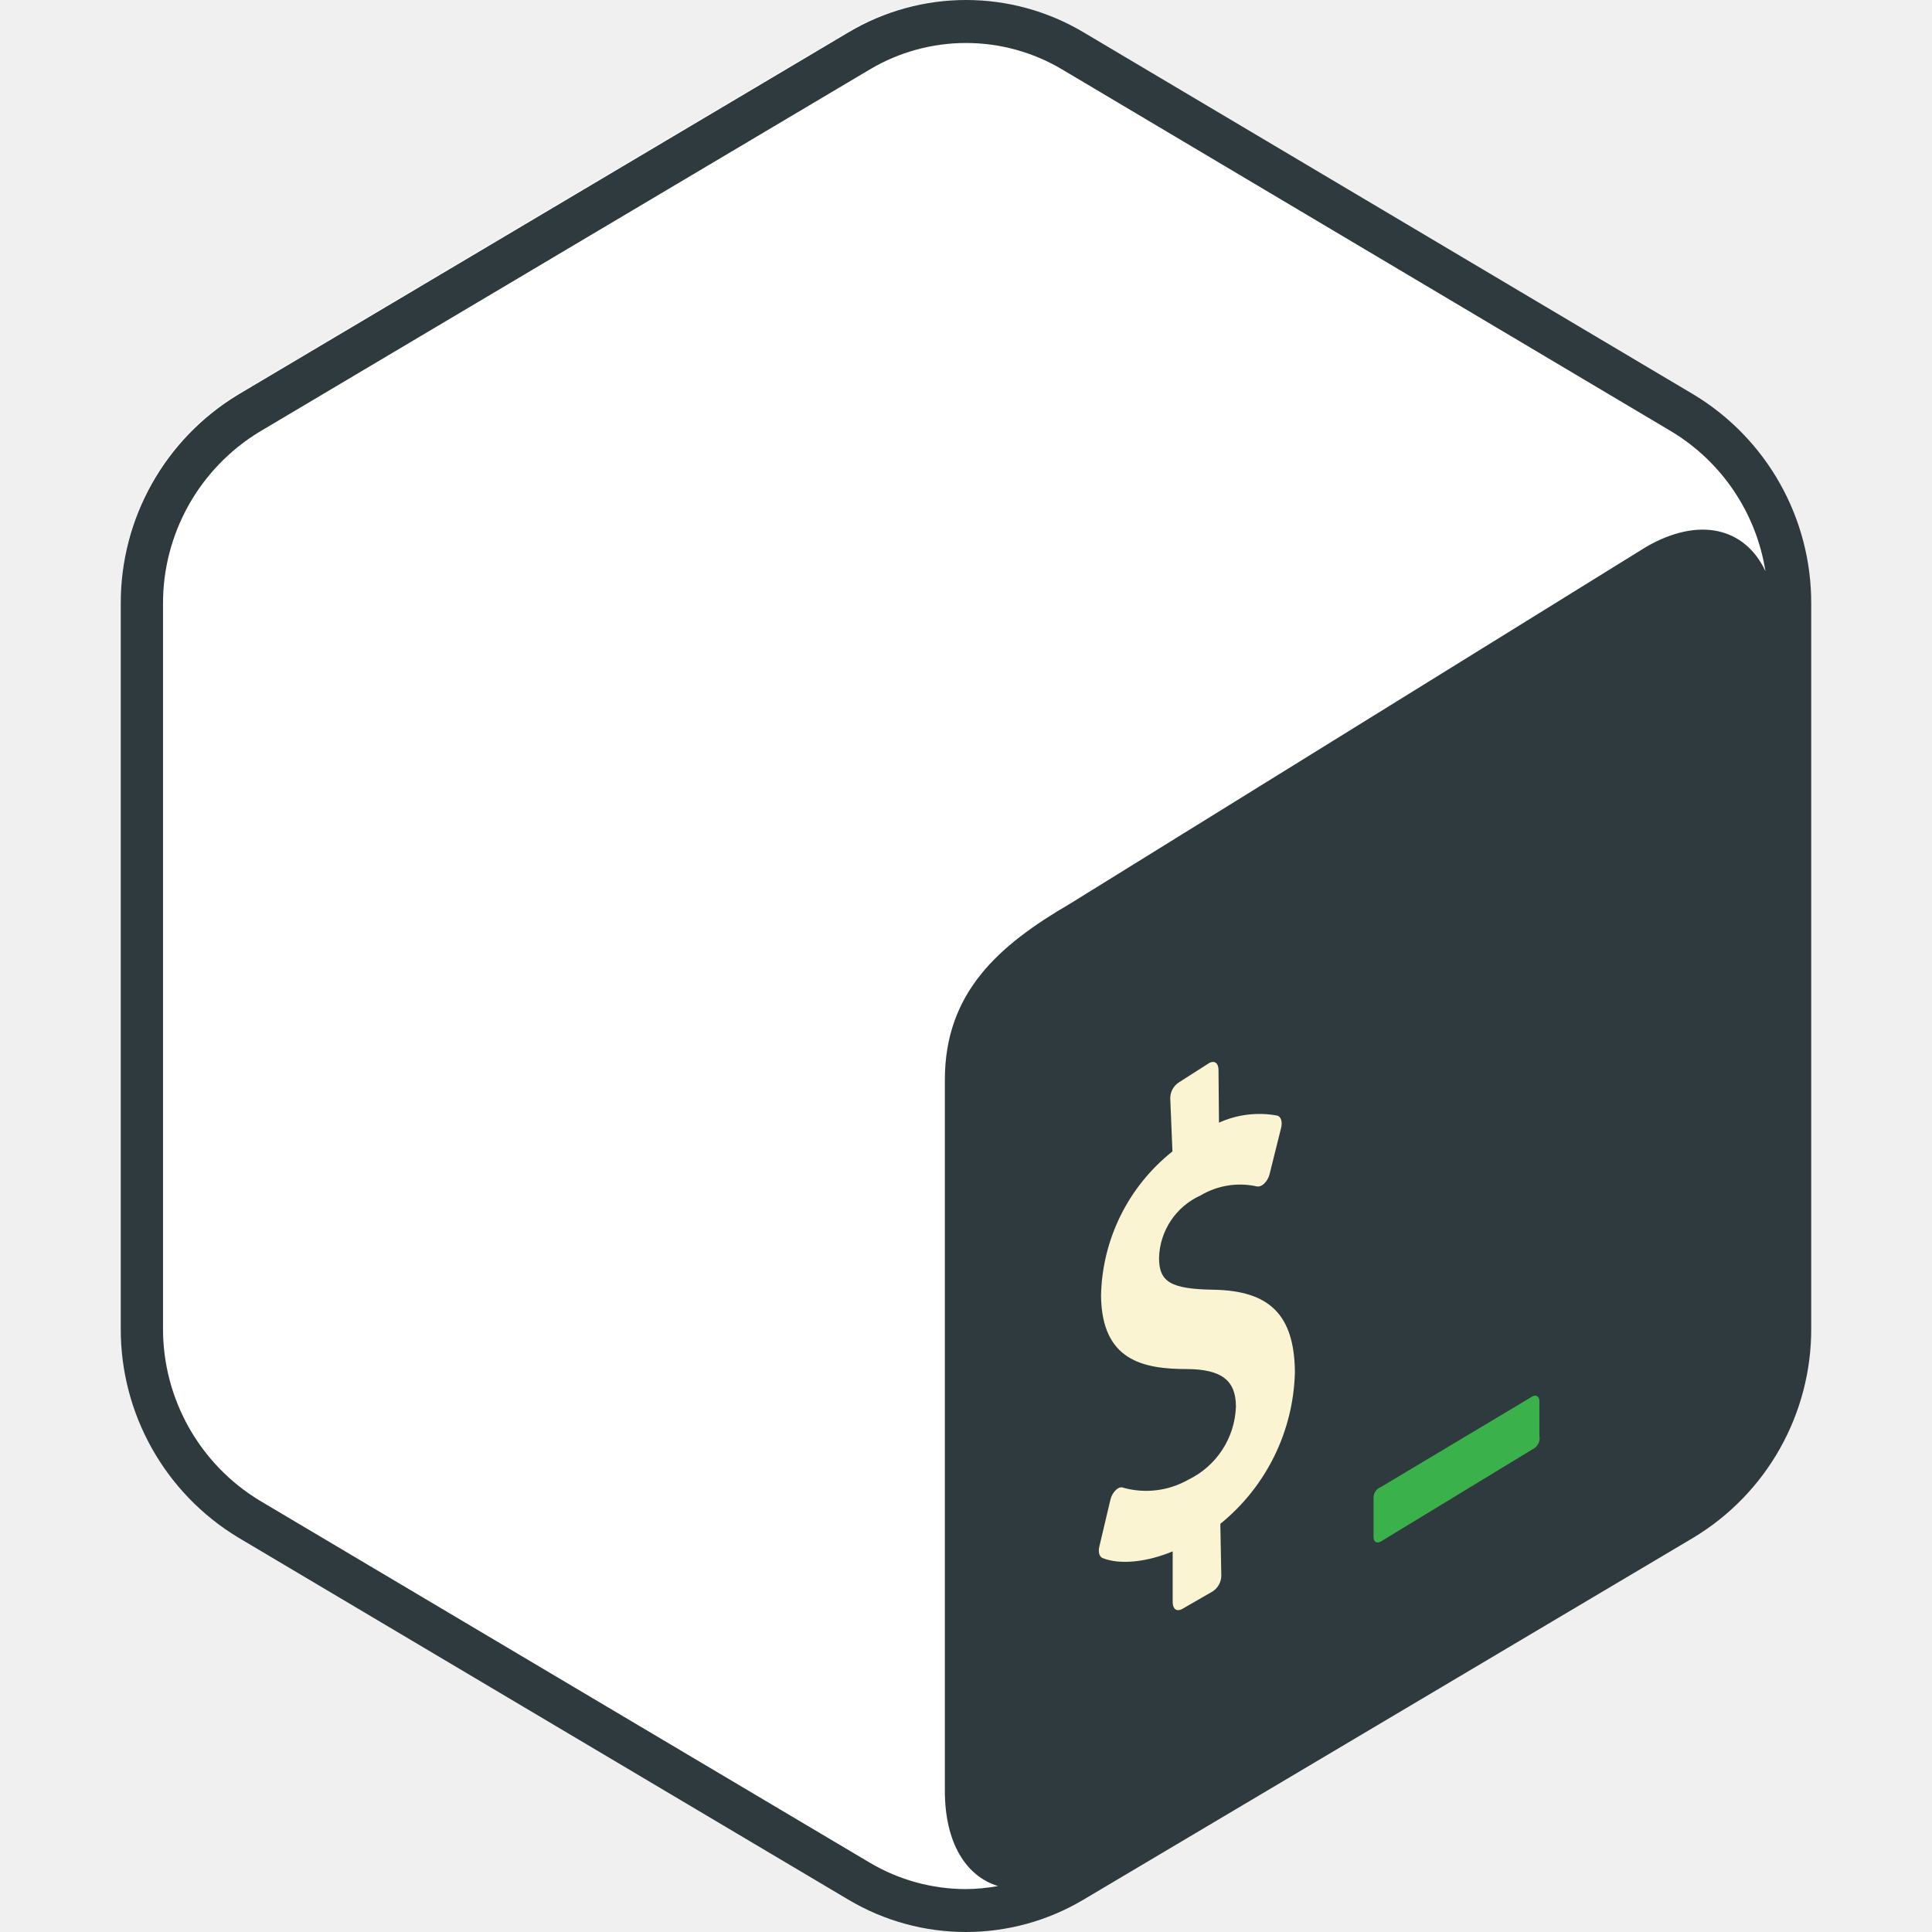
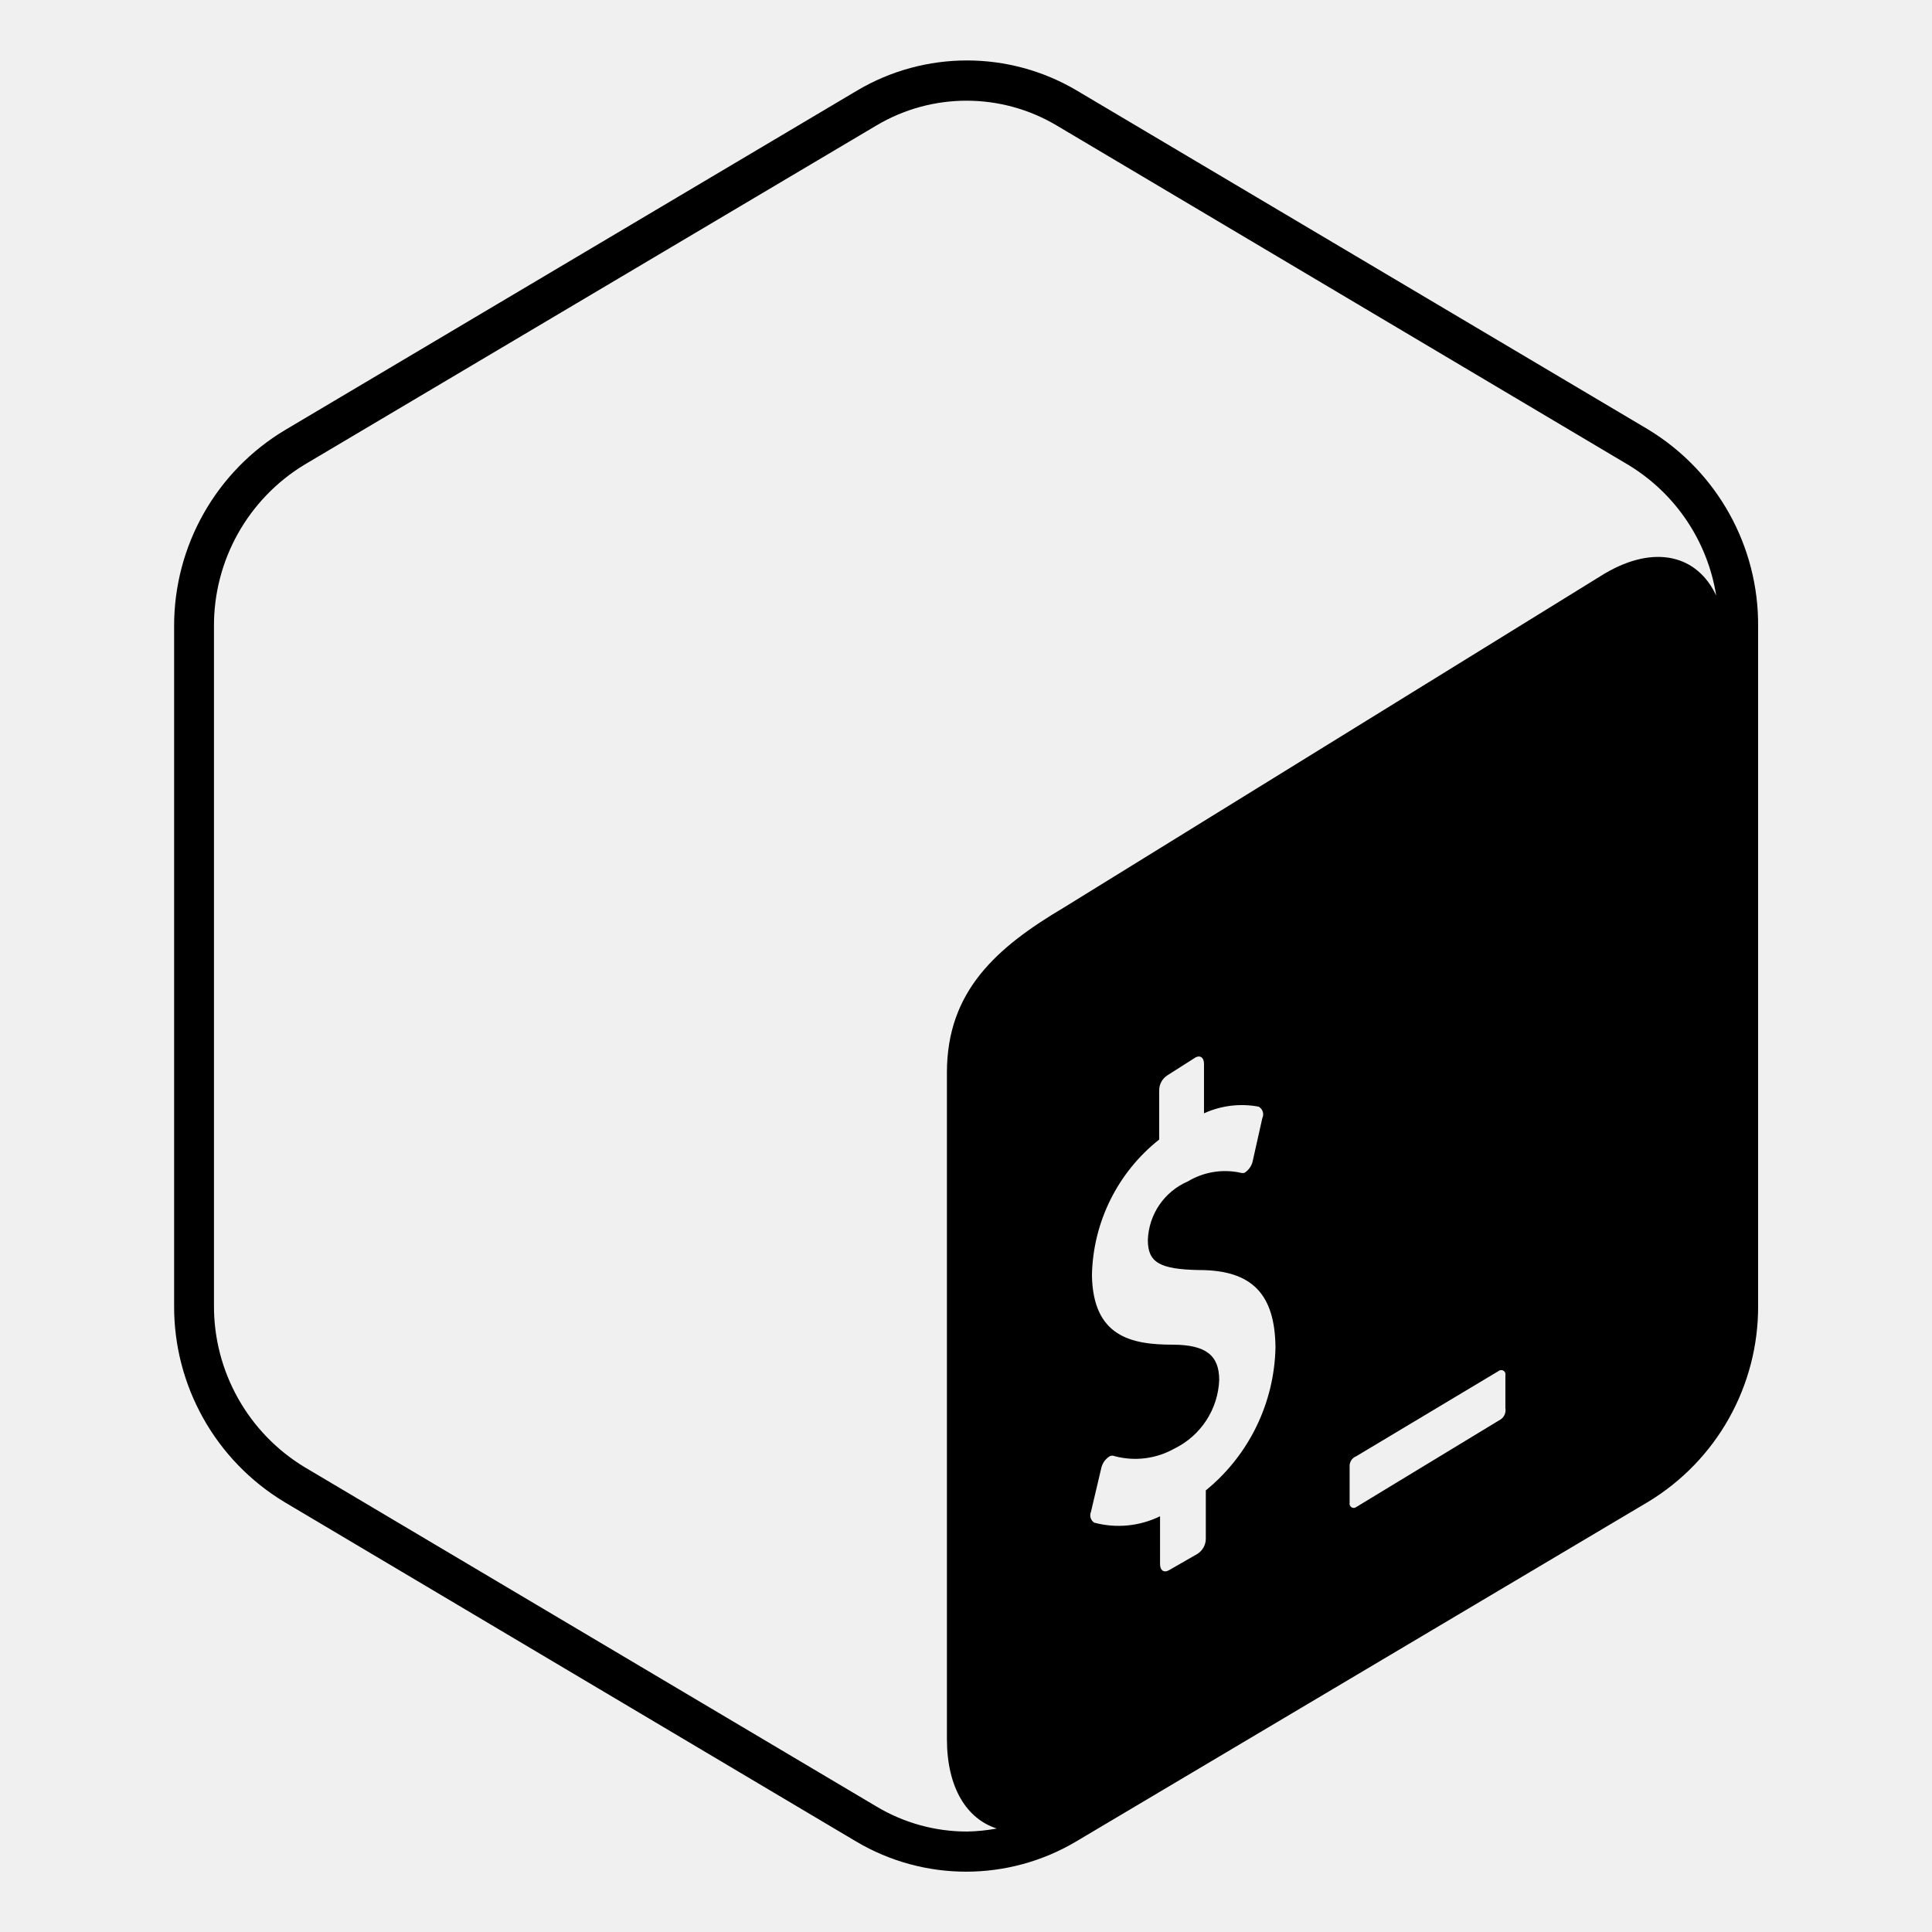
- <svg xmlns="http://www.w3.org/2000/svg" width="800px" height="800px" viewBox="-16 0 256 256" version="1.1" preserveAspectRatio="xMidYMid">
-   <g>
-     <path d="M207.953,52.162 L127.317,4.287 C117.733,-1.429 105.787,-1.429 96.203,4.287 L15.55,52.162 C5.849,58.014 -0.058,68.54 0,79.869 L0,175.603 C-0.052,186.927 5.854,197.445 15.55,203.294 L96.186,251.153 C105.771,256.865 117.716,256.865 127.301,251.153 L207.937,203.294 C217.645,197.446 223.558,186.92 223.503,175.587 L223.503,79.869 C223.562,68.54 217.655,58.014 207.953,52.162 Z" fill="#FFFFFF">
- 
- </path>
-     <path d="M208.412,52.277 L127.598,4.296 C117.992,-1.432 106.02,-1.432 96.414,4.296 L15.584,52.277 C5.862,58.142 -0.058,68.69 0,80.045 L0,175.99 C-0.052,187.339 5.867,197.88 15.584,203.742 L96.398,251.706 C106.004,257.431 117.975,257.431 127.581,251.706 L208.395,203.742 C218.124,197.881 224.051,187.332 223.995,175.973 L223.995,80.045 C224.054,68.69 218.134,58.142 208.412,52.277 Z M99.23,246.803 L18.416,198.839 C10.43,194 5.566,185.328 5.6,175.99 L5.6,80.045 C5.563,70.707 10.428,62.033 18.416,57.196 L99.23,9.216 C107.095,4.524 116.901,4.524 124.766,9.216 L205.515,57.196 C212.172,61.228 216.713,67.989 217.927,75.676 C215.24,69.964 209.204,68.394 202.165,72.44 L125.769,119.756 C116.238,125.307 109.215,131.57 109.198,143.059 L109.198,237.272 C109.198,244.149 111.966,248.599 116.238,249.91 C114.839,250.166 113.42,250.302 111.998,250.315 C107.504,250.311 103.094,249.098 99.23,246.803 Z" fill="#2F3A3E">
- 
- </path>
-     <path d="M187.007,185.06 L166.921,197.073 C166.383,197.289 166.022,197.801 166.001,198.381 L166.001,203.661 C166.001,204.307 166.436,204.565 166.969,204.258 L187.363,191.858 C187.862,191.483 188.101,190.854 187.976,190.243 L187.976,185.609 C187.96,185.011 187.492,184.753 187.007,185.06 Z" fill="#3AB14A">
- 
- </path>
-     <path d="M144.263,140.832 C144.909,140.509 145.442,140.832 145.458,141.752 L145.522,148.76 C147.938,147.663 150.633,147.336 153.24,147.823 C153.741,147.953 153.951,148.631 153.757,149.438 L152.223,155.59 C152.107,156.054 151.867,156.478 151.529,156.817 C151.41,156.934 151.274,157.032 151.125,157.108 C150.943,157.206 150.732,157.241 150.528,157.205 C147.985,156.641 145.323,157.069 143.084,158.399 C139.811,159.874 137.671,163.093 137.578,166.683 C137.578,169.912 139.193,170.8 144.828,170.897 C152.272,171.026 155.501,174.272 155.582,181.78 C155.405,189.617 151.791,196.98 145.7,201.915 L145.829,208.793 C145.818,209.647 145.374,210.438 144.65,210.892 L140.582,213.233 C139.936,213.556 139.403,213.233 139.387,212.329 L139.387,205.564 C135.899,207.017 132.363,207.356 130.102,206.452 C129.683,206.29 129.489,205.661 129.666,204.934 L131.136,198.718 C131.247,198.226 131.5,197.777 131.862,197.426 C131.977,197.316 132.108,197.223 132.25,197.151 C132.46,197.057 132.701,197.057 132.912,197.151 C135.79,197.932 138.86,197.543 141.453,196.07 C145.195,194.265 147.627,190.533 147.767,186.382 C147.767,182.894 145.845,181.441 141.308,181.408 C135.447,181.408 130.005,180.278 129.892,171.72 C130.027,164.244 133.498,157.22 139.354,152.57 L139.064,145.531 C139.061,144.664 139.507,143.858 140.242,143.399 L144.263,140.832 Z" fill="#faf4d3">
- 
- </path>
-   </g>
+ <svg xmlns="http://www.w3.org/2000/svg" width="800px" height="800px" viewBox="0 0 16 16" fill="#000000">
+   <path d="M13.655 3.56L8.918.75a1.785 1.785 0 0 0-1.82 0L2.363 3.56a1.889 1.889 0 0 0-.921 1.628v5.624a1.889 1.889 0 0 0 .913 1.627l4.736 2.812a1.785 1.785 0 0 0 1.82 0l4.736-2.812a1.888 1.888 0 0 0 .913-1.627V5.188a1.889 1.889 0 0 0-.904-1.627zm-3.669 8.781v.404a.149.149 0 0 1-.07.124l-.239.137c-.038.02-.07 0-.07-.053v-.396a.78.78 0 0 1-.545.053.073.073 0 0 1-.027-.09l.086-.365a.153.153 0 0 1 .071-.096.048.048 0 0 1 .038 0 .662.662 0 0 0 .497-.063.662.662 0 0 0 .37-.567c0-.206-.112-.292-.384-.293-.344 0-.661-.066-.67-.574A1.47 1.47 0 0 1 9.6 9.437V9.03a.147.147 0 0 1 .07-.126l.231-.147c.038-.02.07 0 .07.054v.409a.754.754 0 0 1 .453-.055.073.073 0 0 1 .03.095l-.081.362a.156.156 0 0 1-.065.09.055.055 0 0 1-.035 0 .6.6 0 0 0-.436.072.549.549 0 0 0-.331.486c0 .185.098.242.425.248.438 0 .627.199.632.639a1.568 1.568 0 0 1-.576 1.185zm2.481-.68a.094.094 0 0 1-.036.092l-1.198.727a.034.034 0 0 1-.04.003.035.035 0 0 1-.016-.037v-.31a.086.086 0 0 1 .055-.076l1.179-.706a.035.035 0 0 1 .056.035v.273zm.827-6.914L8.812 7.515c-.559.331-.97.693-.97 1.367v5.52c0 .404.165.662.413.741a1.465 1.465 0 0 1-.248.025c-.264 0-.522-.072-.748-.207L2.522 12.15a1.558 1.558 0 0 1-.75-1.338V5.188a1.558 1.558 0 0 1 .75-1.34l4.738-2.81a1.46 1.46 0 0 1 1.489 0l4.736 2.812a1.548 1.548 0 0 1 .728 1.083c-.154-.334-.508-.427-.92-.185h.002z" />
</svg>
